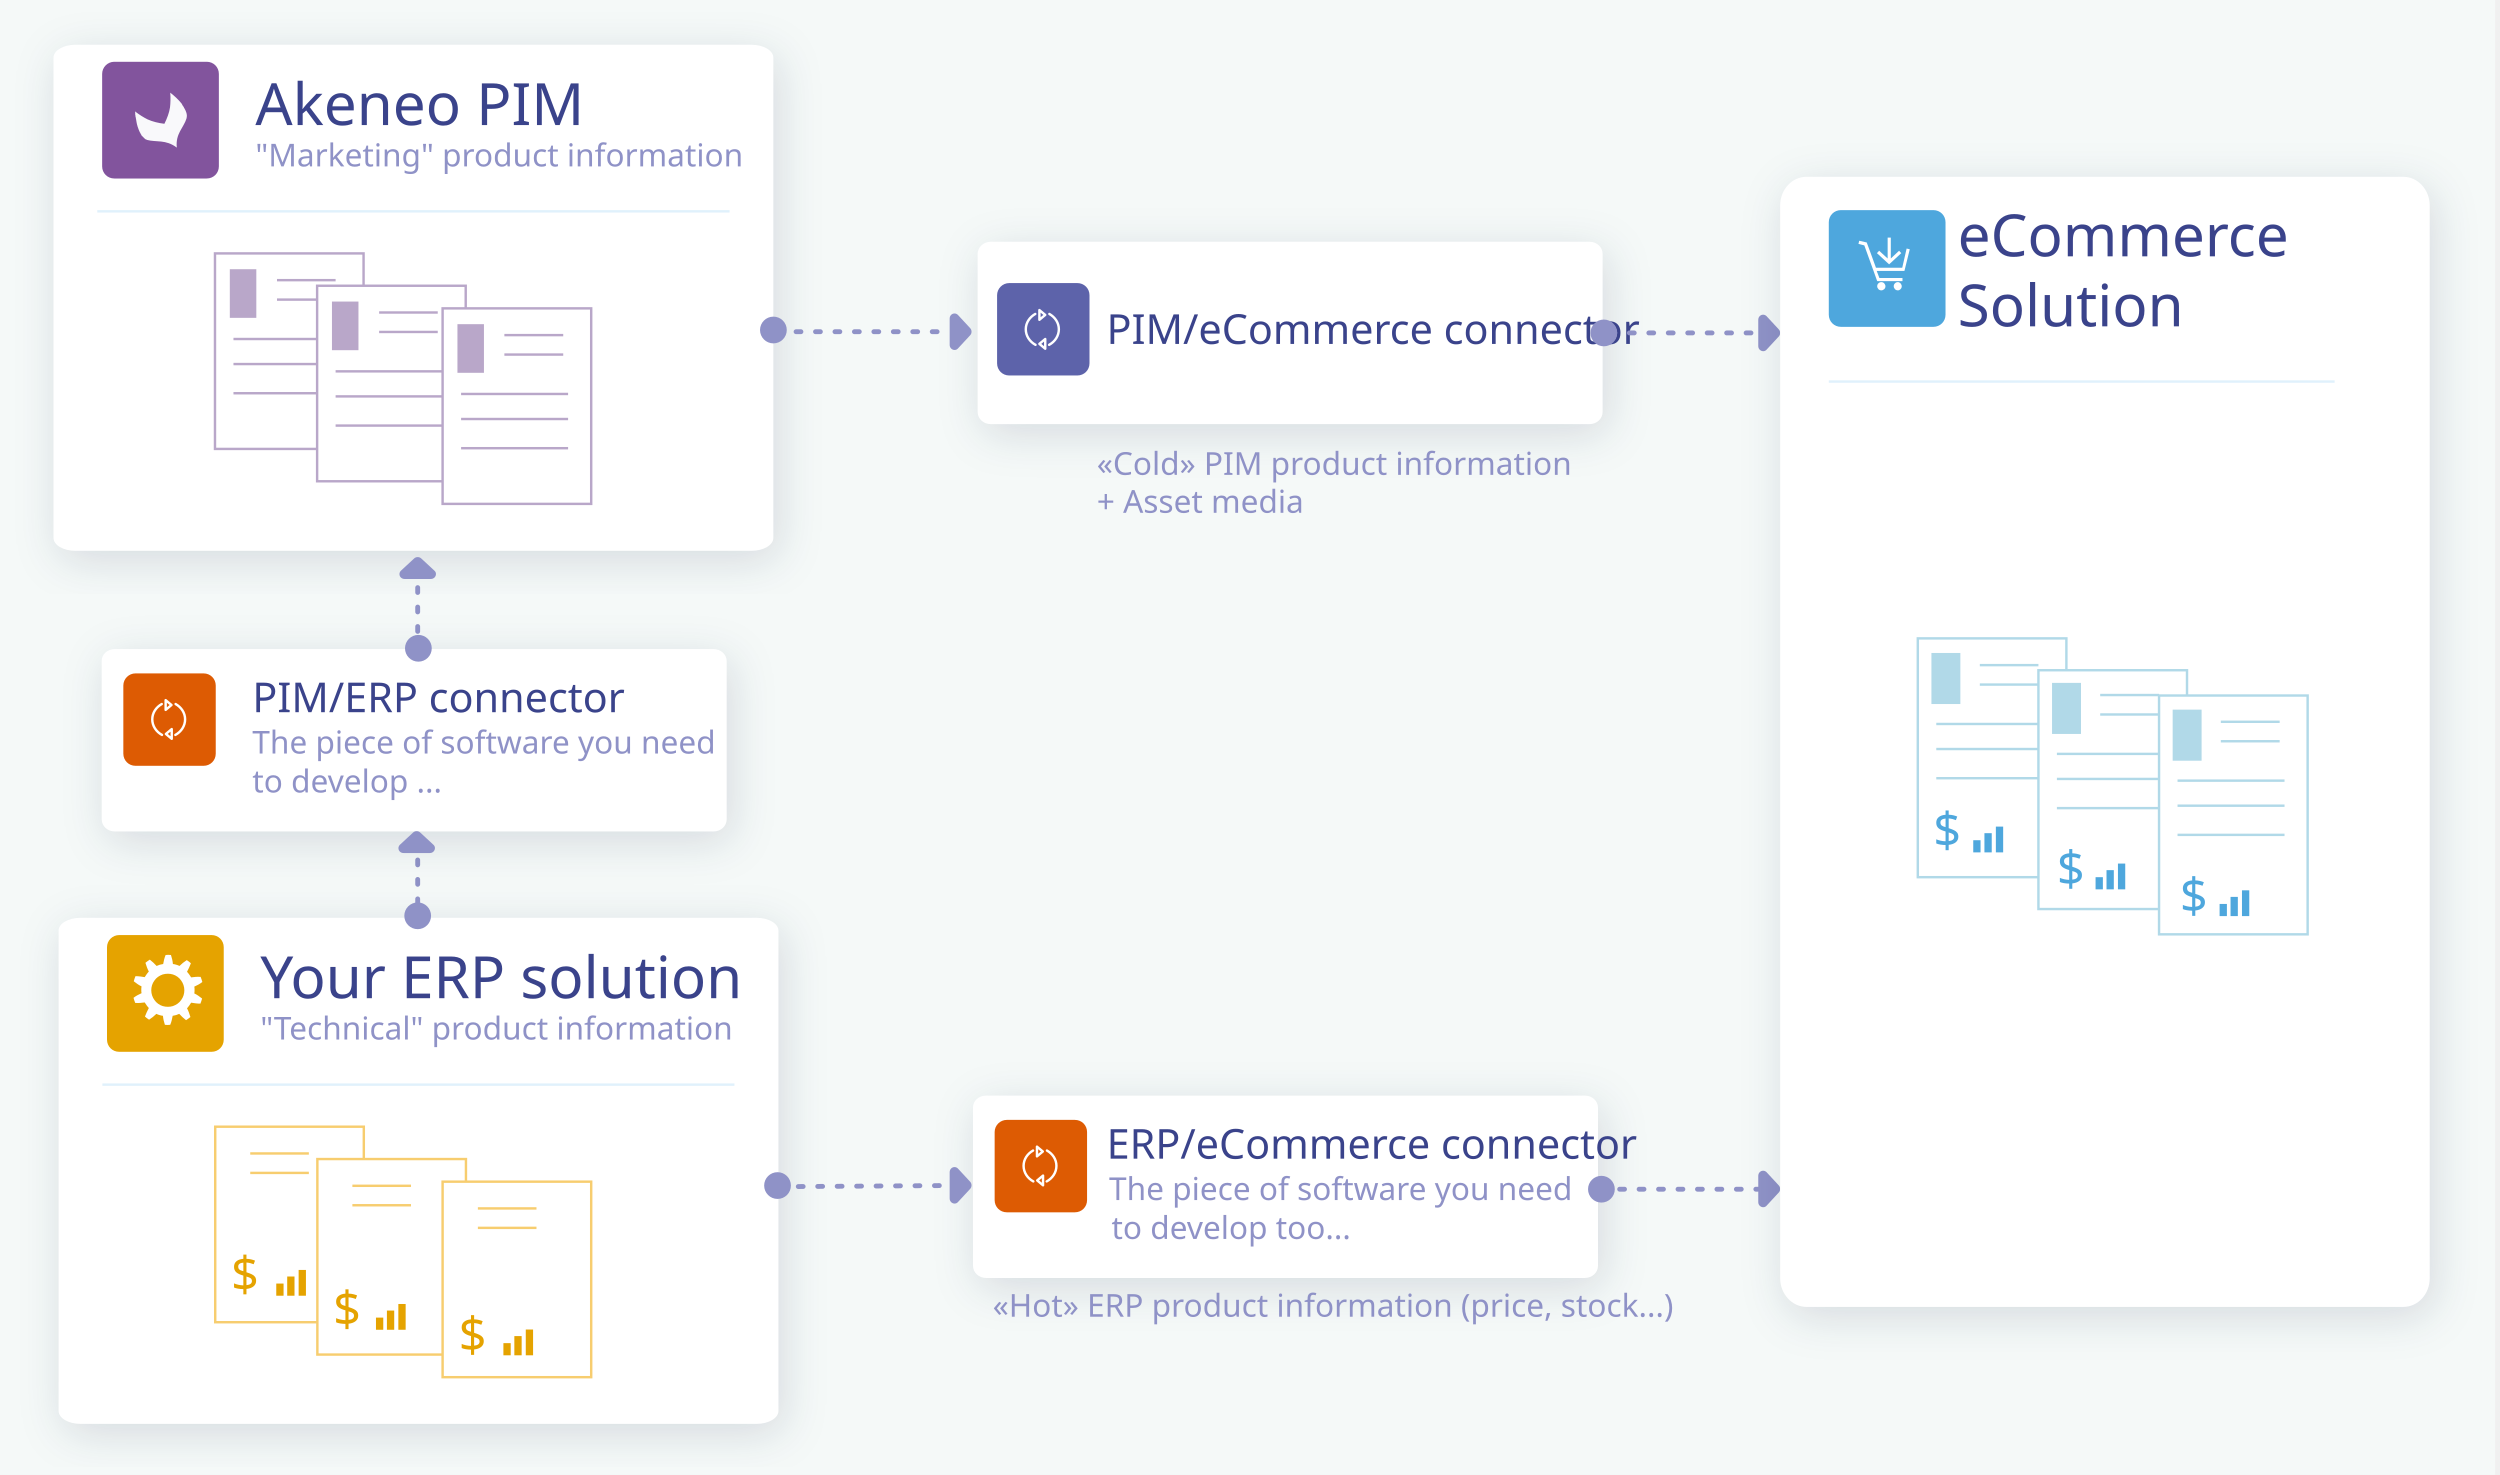
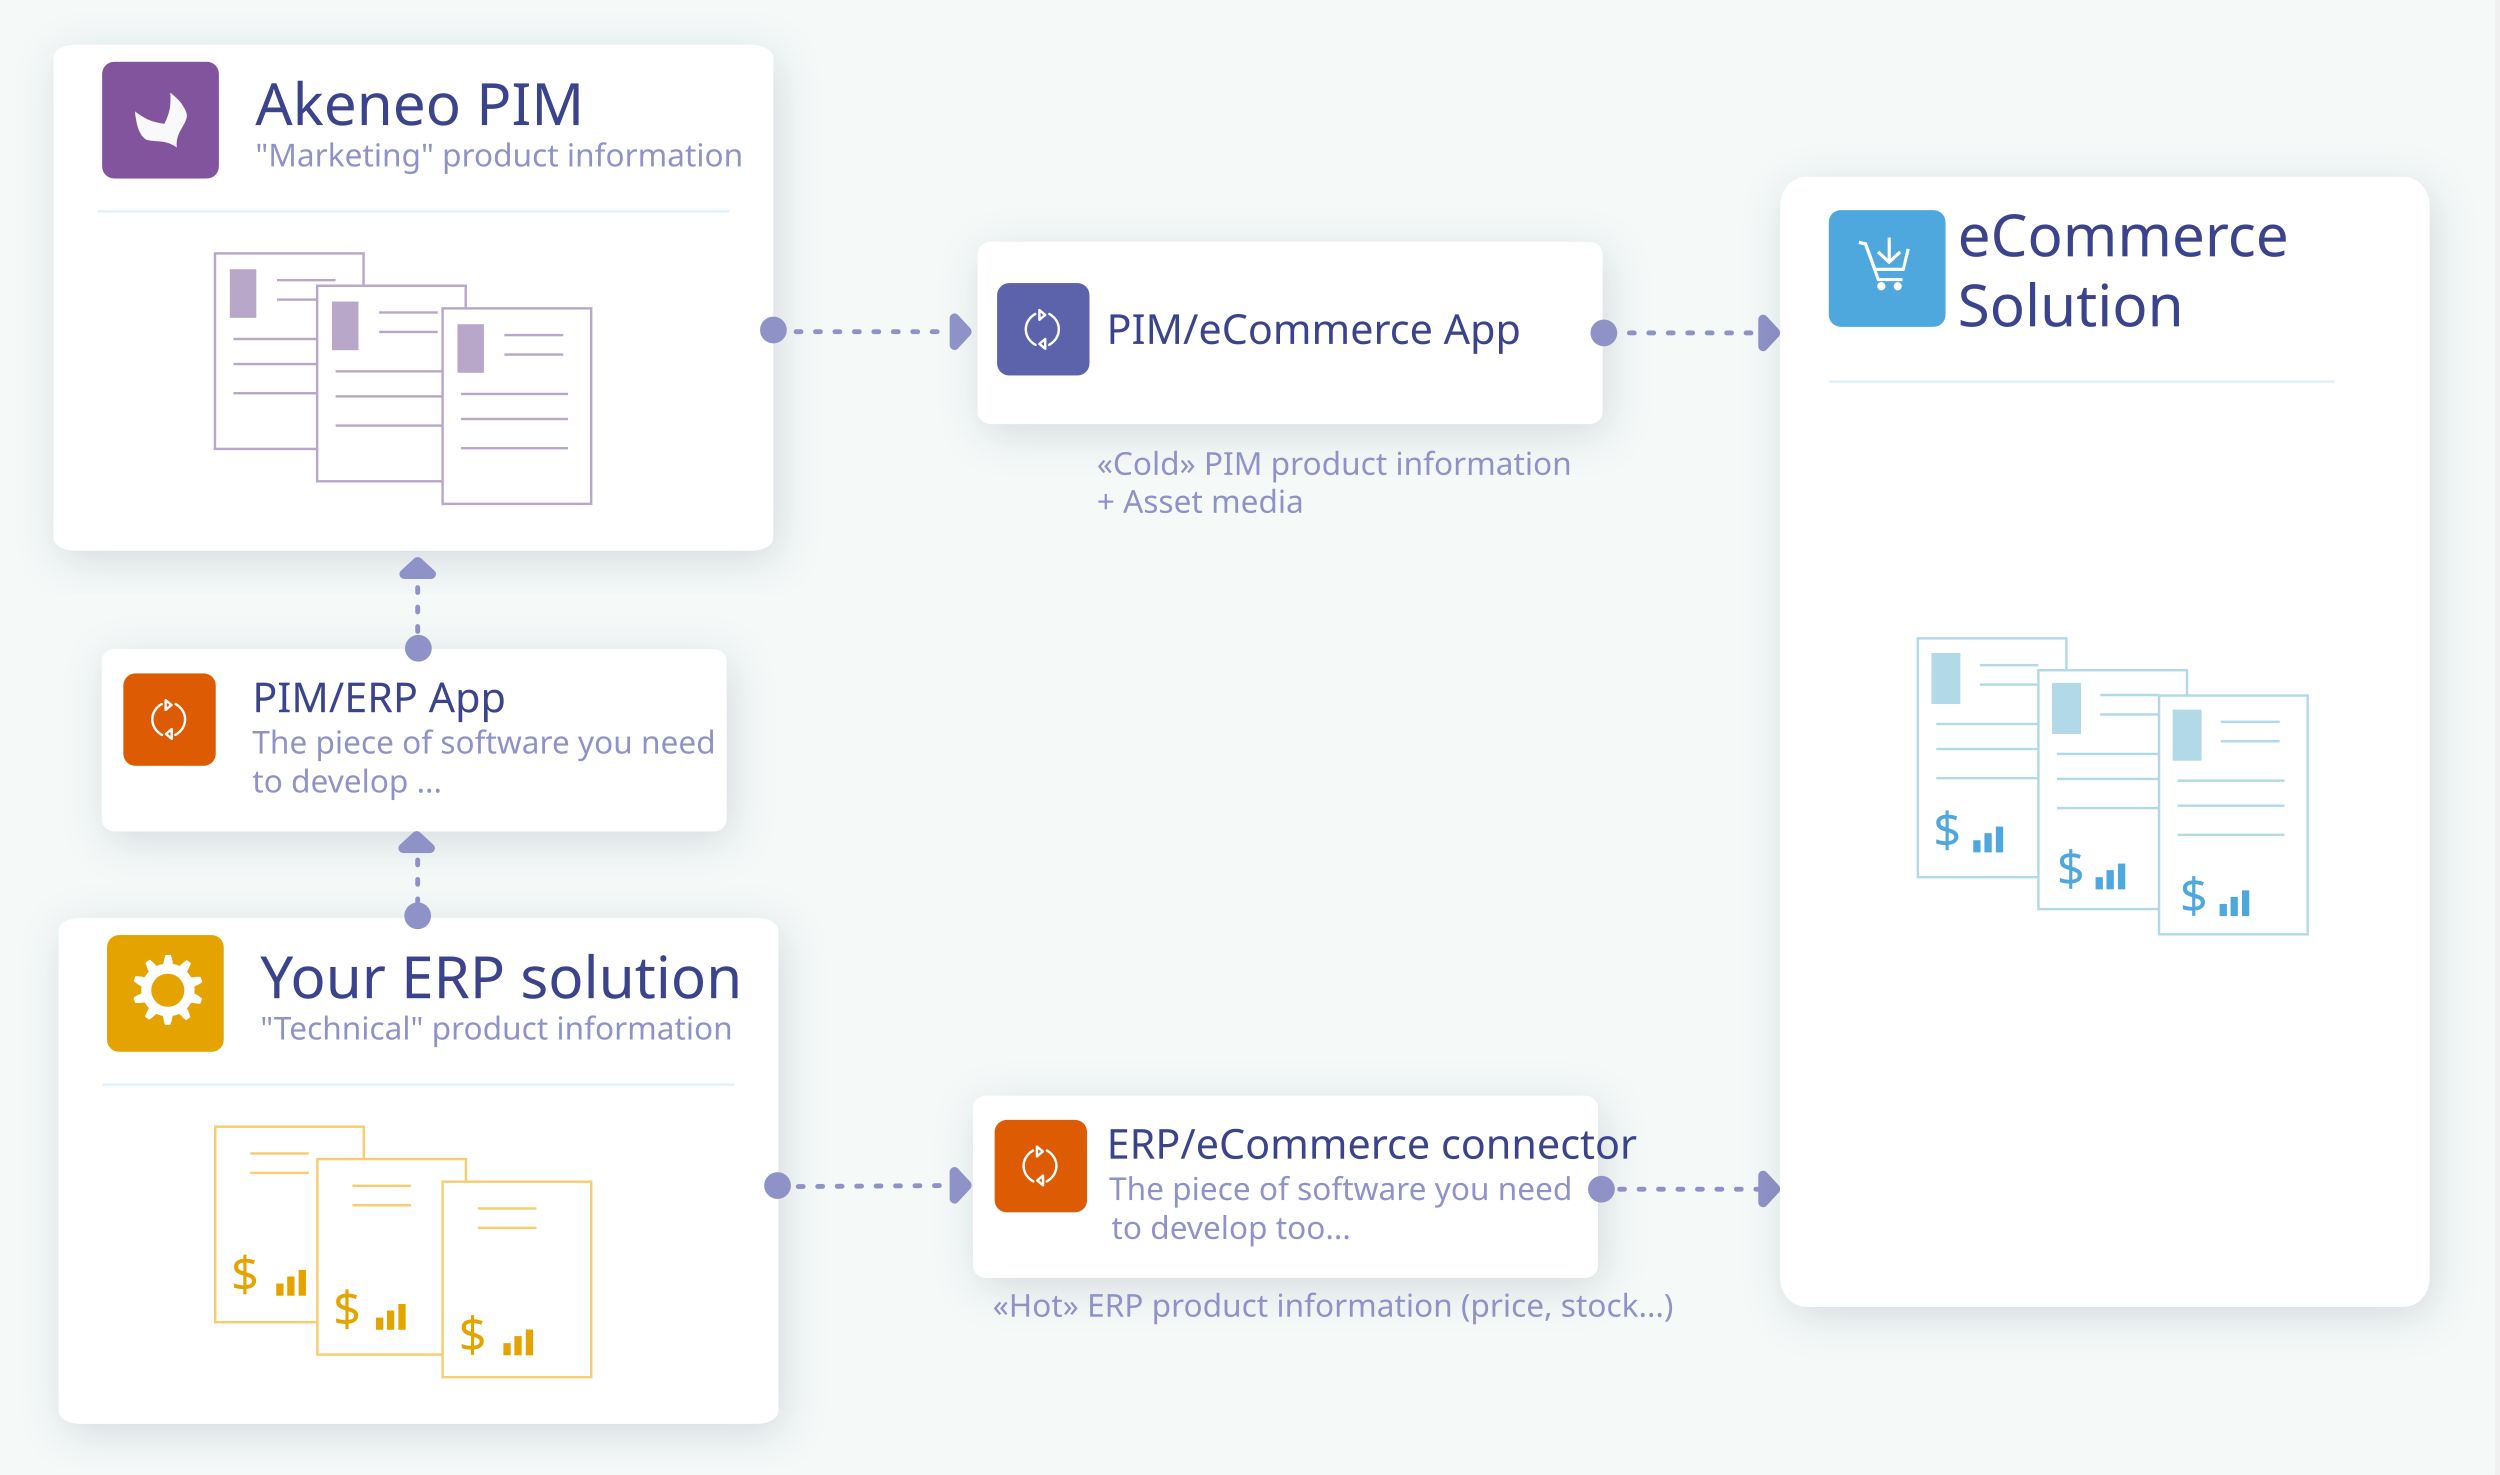
<svg xmlns="http://www.w3.org/2000/svg" viewBox="0 0 1028 606.5" style="enable-background:new 0 0 1028 606.5;">
  <defs>
    <style type="text/css">
	.st0{fill-rule:evenodd;clip-rule:evenodd;fill:#F5F9F8;}
	.st1{filter:url(#i);}
	.st2{fill-rule:evenodd;clip-rule:evenodd;}
	.st3{fill-rule:evenodd;clip-rule:evenodd;fill:#FFFFFF;}
	.st4{fill-rule:evenodd;clip-rule:evenodd;fill:#5D63AA;}
	.st5{fill:none;stroke:#FFFFFF;stroke-linecap:round;stroke-linejoin:round;}
	.st6{fill:#8F92C7;}
	.st7{font-family:'Lato-Italic';}
	.st8{font-size:13px;}
	.st9{fill:#3A438B;}
	.st10{font-size:17px;}
	.st11{fill:none;stroke:#8F92C7;stroke-width:2;stroke-linecap:round;stroke-linejoin:round;stroke-dasharray:2,6;}
	.st12{fill-rule:evenodd;clip-rule:evenodd;fill:#8F92C7;}
	.st13{filter:url(#k);}
	.st14{fill-rule:evenodd;clip-rule:evenodd;fill:#82549D;}
	.st15{fill-rule:evenodd;clip-rule:evenodd;fill:#F9F9FB;}
	.st16{fill-rule:evenodd;clip-rule:evenodd;fill:#E0F1FC;}
	.st17{font-size:24px;}
	.st18{fill-rule:evenodd;clip-rule:evenodd;fill:#FFFFFF;stroke:#B9A7C9;stroke-miterlimit:10;}
	.st19{fill-rule:evenodd;clip-rule:evenodd;fill:#B9A7C9;stroke:#FFFFFF;stroke-miterlimit:10;}
	.st20{fill:#FFFFFF;stroke:#B9A7C9;stroke-miterlimit:10;}
	.st21{fill:none;stroke:#B9A7C9;stroke-miterlimit:10;}
	.st22{fill-rule:evenodd;clip-rule:evenodd;fill:#DD5B03;}
	.st23{fill-rule:evenodd;clip-rule:evenodd;fill:#E5A300;}
	.st24{fill-rule:evenodd;clip-rule:evenodd;fill:#FFFFFF;stroke:#F7CD6F;stroke-miterlimit:10;}
	.st25{fill:#FFFFFF;stroke:#F7CD6F;stroke-miterlimit:10;}
	.st26{fill:none;stroke:#F7CD6F;stroke-miterlimit:10;}
	.st27{fill:none;stroke:#E5A300;stroke-miterlimit:10;}
	.st28{fill-rule:evenodd;clip-rule:evenodd;fill:#F7CD6F;stroke:#FFFFFF;stroke-miterlimit:10;}
	.st29{fill:#E5A300;}
	.st30{font-family:'MyriadPro-Regular';}
	.st31{font-size:20px;}
	.st32{fill:#FFFFFF;}
	.st33{fill:none;stroke:#E5A300;stroke-width:3;stroke-miterlimit:10;}
	.st34{filter:url(#d);}
	.st35{fill-rule:evenodd;clip-rule:evenodd;fill:#4EA7DD;}
	.st36{enable-background:new    ;}
	.st37{fill-rule:evenodd;clip-rule:evenodd;fill:#FFFFFF;stroke:#B1D9E8;stroke-miterlimit:10;}
	.st38{fill-rule:evenodd;clip-rule:evenodd;fill:#B1D9E8;}
	.st39{fill:none;stroke:#B1D9E8;stroke-miterlimit:10;}
	.st40{fill:#4EA7DD;}
	.st41{fill:none;stroke:#4EA7DD;stroke-width:3;stroke-miterlimit:10;}
</style>
  </defs>
  <filter filterUnits="objectBoundingBox" height="177.3%" id="i" width="124.5%" x="-11.4%" y="-33.3%">
    <feOffset dx="2" dy="4" in="SourceAlpha" result="shadowOffsetOuter1" />
    <feGaussianBlur in="shadowOffsetOuter1" result="shadowBlurOuter1" stdDeviation="9" />
    <feColorMatrix in="shadowBlurOuter1" values="0 0 0 0 0.035 0 0 0 0 0.118 0 0 0 0 0.259 0 0 0 0.14 0" />
  </filter>
  <filter filterUnits="objectBoundingBox" height="114.7%" id="k" width="117.7%" x="-8.2%" y="-6.3%">
    <feOffset dx="2" dy="4" in="SourceAlpha" result="shadowOffsetOuter1" />
    <feGaussianBlur in="shadowOffsetOuter1" result="shadowBlurOuter1" stdDeviation="9" />
    <feColorMatrix in="shadowBlurOuter1" values="0 0 0 0 0.035 0 0 0 0 0.118 0 0 0 0 0.259 0 0 0 0.14 0" />
  </filter>
  <filter filterUnits="objectBoundingBox" height="114.7%" id="d" width="123.4%" x="-10.9%" y="-6.3%">
    <feOffset dx="2" dy="4" in="SourceAlpha" result="shadowOffsetOuter1" />
    <feGaussianBlur in="shadowOffsetOuter1" result="shadowBlurOuter1" stdDeviation="9" />
    <feColorMatrix in="shadowBlurOuter1" values="0 0 0 0 0.035 0 0 0 0 0.118 0 0 0 0 0.259 0 0 0 0.14 0" />
  </filter>
  <path class="st0" d="M -2 0 L 1026 0 L 1026 606.5 L -2 606.5 L -2 0 Z" />
  <g transform="matrix(1, 0, 0, 1, 1, 0)">
    <g transform="translate(347 219)">
      <g class="st1">
        <path id="j_3_" class="st2" d="M59.4-119.6h246.2c3,0,5.4,2.2,5.4,5v65c0,2.8-2.4,5-5.4,5H59.4c-3,0-5.4-2.2-5.4-5v-65 C54-117.3,56.4-119.6,59.4-119.6z" />
      </g>
      <g>
        <path id="j_1_" class="st3" d="M59.4-119.6h246.2c3,0,5.4,2.2,5.4,5v65c0,2.8-2.4,5-5.4,5H59.4c-3,0-5.4-2.2-5.4-5v-65 C54-117.3,56.4-119.6,59.4-119.6z" />
      </g>
    </g>
    <g transform="matrix(1, 0, 0, 1, 357, 236)">
      <path class="st4" d="M57-119.6h28c2.8,0,5,2.2,5,5v28c0,2.8-2.2,5-5,5H57c-2.8,0-5-2.2-5-5v-28C52-117.3,54.2-119.6,57-119.6z" />
      <path class="st5" d="M67.7-106.9c-2.3,1.3-3.9,3.6-3.9,6.3c0,2.7,1.6,5.1,4,6.4 M69.4-94.6l2.4,2v-4L69.4-94.6L69.4-94.6z M73.5-106.9c2.3,1.3,3.9,3.6,3.9,6.3c0,2.7-1.6,5.1-4,6.4 M71.8-106.5l-2.4,2v-4L71.8-106.5z" />
    </g>
-     <text class="st9 st7 st10" style="white-space: pre; font-size: 17px;" x="454" y="141.429">PIM/eCommerce connector</text>
+     <text class="st9 st7 st10" style="white-space: pre; font-size: 17px;" x="454" y="141.429">PIM/eCommerce App</text>
  </g>
  <g>
    <path class="st11" d="M662,136.9h65" />
    <circle class="st12" cx="659.5" cy="136.9" r="5.5" />
    <path class="st12" d="M723,142.3v-10.8c0-1.2,0.9-2.1,2-2.1c0.5,0,1,0.2,1.4,0.6l5,5.4c0.8,0.8,0.8,2.2,0,3l-5,5.4 c-0.7,0.8-1.9,0.8-2.7,0.1c0,0-0.1-0.1-0.1-0.1C723.2,143.4,723,142.9,723,142.3L723,142.3z" />
  </g>
  <g transform="matrix(1, 0, 0, 1, -18, -12)">
    <g transform="translate(654 34)">
      <g class="st13">
        <path id="l_3_" class="st2" d="M-605-3.6h278c5,0,9,2.4,9,5.3v197.5c0,2.9-4,5.3-9,5.3h-278c-5,0-9-2.4-9-5.3V1.7 C-614-1.2-610-3.6-605-3.6z" />
      </g>
      <g>
        <path id="l_1_" class="st3" d="M-605-3.6h278c5,0,9,2.4,9,5.3v197.5c0,2.9-4,5.3-9,5.3h-278c-5,0-9-2.4-9-5.3V1.7 C-614-1.2-610-3.6-605-3.6z" />
      </g>
    </g>
    <g transform="translate(674 54)">
      <path class="st14" d="M-609-16.6h38c2.8,0,5,2.2,5,5v38c0,2.8-2.2,5-5,5h-38c-2.8,0-5-2.2-5-5v-38C-614-14.3-611.8-16.6-609-16.6z " />
      <path class="st15" d="M-579.3,6.7c0-0.1,0-0.1,0-0.2c0-0.1,0.1-0.2,0.1-0.3c0.2-1.1-0.2-2.3-1-3.7c-0.1-0.1-0.2-0.2-0.2-0.4 c-0.1-0.2-0.3-0.4-0.4-0.6c0,0,0,0-0.1-0.1c0-0.1-0.1-0.1-0.1-0.2c0-0.1-0.1-0.1-0.1-0.2c0-0.1-0.1-0.1-0.1-0.2 c-0.1-0.1-0.1-0.1-0.1-0.2c0,0-0.1-0.1-0.1-0.1c-1.3-1.6-2.9-3.1-4.6-4.4c0.2,2.2,0.1,4.4-0.1,6.1c-0.3,2.1-1.2,4.5-2.3,6.7 c-2.5-0.3-4.9-0.9-6.9-1.8c-1.6-0.8-3.4-1.9-5.2-3.3l0.1,0.5c0,0.1,0,0.1,0,0.2c0,0.1,0,0.3,0,0.4c0,0.1,0,0.1,0,0.2 c0,0.1,0,0.3,0.1,0.4c0,0.1,0,0.1,0,0.2c0,0.2,0,0.3,0.1,0.5c0,0.2,0.1,0.4,0.1,0.6c0,0.2,0.1,0.4,0.1,0.5c0,0,0,0.1,0,0.1 c0,0.2,0.1,0.3,0.1,0.5c0,0,0,0.1,0,0.1c0.1,0.7,0.3,1.4,0.5,2.1c0.3,0.9,0.6,1.7,0.9,2.3c0.1,0.1,0.1,0.2,0.2,0.3 c0.1,0.1,0.1,0.2,0.1,0.3c0.1,0.1,0.1,0.2,0.2,0.3c0.1,0.1,0.2,0.2,0.2,0.4c0,0.1,0,0.1,0.1,0.1c0.1,0.1,0.2,0.2,0.3,0.3 c0.1,0.1,0.1,0.1,0.2,0.2l0.1,0.1c0,0,0.1,0.1,0.1,0.1l0.1,0.1c0,0,0.1,0.1,0.1,0.1c0,0,0.1,0.1,0.1,0.1c0,0,0.1,0.1,0.1,0.1 c0,0,0.1,0,0.1,0.1c0,0,0.1,0.1,0.1,0.1c0,0,0.1,0,0.1,0.1c0.1,0,0.1,0.1,0.2,0.1c0,0,0.1,0,0.1,0c0.1,0,0.2,0.1,0.2,0.1 c0.1,0,0.1,0,0.1,0.1c3.9,1.1,7.8-0.3,12.4,3.2C-583.9,12.9-580.5,10.6-579.3,6.7L-579.3,6.7z" />
    </g>
    <path class="st16" d="M58,98.4H318v1H58V98.4z" />
    <text transform="matrix(1 0 0 1 123 80.4292)" class="st6 st7 st8" style="white-space: pre;">"Marketing" product information</text>
    <text transform="matrix(1 0 0 1 123 63.4292)" class="st9 st7 st17" style="white-space: pre;">Akeneo PIM</text>
    <g>
      <rect x="106.4" y="116.2" class="st18" width="61.1" height="80.4" />
      <rect x="112" y="122.2" class="st19" width="11.9" height="21" />
      <line class="st20" x1="131.9" y1="127.2" x2="156" y2="127.2" />
      <line class="st20" x1="131.9" y1="135.2" x2="156" y2="135.2" />
      <line class="st21" x1="114" y1="151.4" x2="158" y2="151.4" />
      <line class="st21" x1="114" y1="161.7" x2="158" y2="161.7" />
      <line class="st21" x1="114" y1="173.7" x2="158" y2="173.7" />
    </g>
    <g>
      <rect x="148.4" y="129.5" class="st18" width="61.1" height="80.4" />
      <rect x="154" y="135.5" class="st19" width="11.9" height="21" />
      <line class="st20" x1="173.9" y1="140.5" x2="198" y2="140.5" />
      <line class="st20" x1="173.9" y1="148.5" x2="198" y2="148.5" />
      <line class="st21" x1="156" y1="164.7" x2="200" y2="164.7" />
      <line class="st21" x1="156" y1="175" x2="200" y2="175" />
      <line class="st21" x1="156" y1="187" x2="200" y2="187" />
    </g>
    <g>
      <rect x="200" y="138.8" class="st18" width="61.1" height="80.4" />
      <rect x="205.6" y="144.8" class="st19" width="11.9" height="21" />
      <line class="st20" x1="225.4" y1="149.8" x2="249.6" y2="149.8" />
      <line class="st20" x1="225.4" y1="157.8" x2="249.6" y2="157.8" />
      <line class="st21" x1="207.6" y1="174" x2="251.6" y2="174" />
      <line class="st21" x1="207.6" y1="184.3" x2="251.6" y2="184.3" />
      <line class="st21" x1="207.6" y1="196.3" x2="251.6" y2="196.3" />
    </g>
  </g>
  <g transform="matrix(1, 0, 0, 1, 0, 14)">
    <g transform="translate(347 219)">
      <g class="st1">
        <path id="j_3_" class="st2" d="M58.5,217.5h246.2c3,0,5.4,2.2,5.4,5v65c0,2.8-2.4,5-5.4,5H58.5c-3,0-5.4-2.2-5.4-5v-65 C53,219.7,55.5,217.5,58.5,217.5z" />
      </g>
      <g>
        <path id="j_2_" class="st3" d="M58.5,217.5h246.2c3,0,5.4,2.2,5.4,5v65c0,2.8-2.4,5-5.4,5H58.5c-3,0-5.4-2.2-5.4-5v-65 C53,219.7,55.5,217.5,58.5,217.5z" />
      </g>
    </g>
    <path class="st22" d="M414,446.5h28c2.8,0,5,2.2,5,5v28c0,2.8-2.2,5-5,5h-28c-2.8,0-5-2.2-5-5v-28C409,448.7,411.3,446.5,414,446.5 z" />
    <path class="st5" d="M424.8,459.1c-2.3,1.3-3.9,3.6-3.9,6.3c0,2.7,1.6,5.1,4,6.4 M426.5,471.4l2.4,2v-4L426.5,471.4L426.5,471.4z M430.5,459.1c2.3,1.3,3.9,3.6,3.9,6.3c0,2.7-1.6,5.1-4,6.4 M428.8,459.5l-2.4,2v-4L428.8,459.5z" />
    <text class="st6 st7 st8" style="white-space: pre; font-size: 13px;" x="456.039" y="479.458">The piece of software you need</text>
    <text class="st6 st7 st8" style="white-space: pre; font-size: 13px;" x="457.039" y="495.458">to develop too...</text>
    <text class="st9 st7 st10" style="white-space: pre; font-size: 17px;" x="455.039" y="462.458">ERP/eCommerce connector</text>
  </g>
  <g>
    <path class="st11" d="M 658 489 L 723 489" />
    <circle class="st12" cx="658.5" cy="489" r="5.5" />
    <path class="st12" d="M 723 494.3 L 723 483.5 C 723 482.3 723.9 481.4 725 481.4 C 725.5 481.4 726 481.6 726.4 482 L 731.4 487.4 C 732.2 488.2 732.2 489.6 731.4 490.4 L 726.4 495.8 C 725.7 496.6 724.5 496.6 723.7 495.9 C 723.7 495.9 723.6 495.8 723.6 495.8 C 723.2 495.4 723 494.9 723 494.3 L 723 494.3 Z" />
  </g>
  <g transform="matrix(1, 0, 0, 1, -16, 20)">
    <g transform="translate(654 34)">
      <g class="st13">
        <path id="l_3_" class="st2" d="M-604.9,323.4h278c5,0,9,2.4,9,5.3v197.5c0,2.9-4,5.3-9,5.3h-278c-5,0-9-2.4-9-5.3V328.7 C-614,325.8-609.9,323.4-604.9,323.4z" />
      </g>
      <g>
        <path id="l_2_" class="st3" d="M-604.9,323.4h278c5,0,9,2.4,9,5.3v197.5c0,2.9-4,5.3-9,5.3h-278c-5,0-9-2.4-9-5.3V328.7 C-614,325.8-609.9,323.4-604.9,323.4z" />
      </g>
    </g>
    <path class="st23" d="M65,364.5h38c2.8,0,5,2.2,5,5v38c0,2.8-2.2,5-5,5H65c-2.8,0-5-2.2-5-5v-38C60,366.7,62.3,364.5,65,364.5z" />
    <path class="st16" d="M58.1,425.5H318v1H58.1V425.5z" />
    <text transform="matrix(1 0 0 1 123.0385 407.4581)" class="st6 st7 st8" style="white-space: pre;">"Technical" product information</text>
    <text transform="matrix(1 0 0 1 123.0385 390.4581)" class="st9 st7 st17" style="white-space: pre;">Your ERP solution</text>
    <g>
      <rect x="104.5" y="443.3" class="st24" width="61.1" height="80.4" />
      <line class="st25" x1="118.9" y1="454.3" x2="143" y2="454.3" />
      <line class="st25" x1="118.9" y1="462.3" x2="143" y2="462.3" />
      <path class="st26" d="M156,478.5" />
      <path class="st26" d="M112,478.5" />
      <path class="st27" d="M156,488.8" />
      <path class="st27" d="M112,488.8" />
      <path class="st27" d="M156,500.8" />
      <path class="st27" d="M112,500.8" />
    </g>
    <g>
      <rect x="146.5" y="456.6" class="st24" width="61.1" height="80.4" />
      <line class="st25" x1="160.9" y1="467.6" x2="185" y2="467.6" />
      <line class="st25" x1="160.9" y1="475.6" x2="185" y2="475.6" />
      <path class="st21" d="M198,491.8" />
      <path class="st21" d="M198,502.1" />
      <path class="st21" d="M198,514.1" />
      <path class="st21" d="M154,514.1" />
    </g>
    <g>
      <rect x="198" y="465.9" class="st24" width="61.1" height="80.4" />
      <path class="st28" d="M215.5,471.9" />
      <path class="st28" d="M203.6,492.9" />
      <line class="st25" x1="212.5" y1="476.9" x2="236.6" y2="476.9" />
      <line class="st25" x1="212.5" y1="484.9" x2="236.6" y2="484.9" />
      <path class="st21" d="M249.6,501.1" />
      <path class="st21" d="M205.6,501.1" />
      <path class="st21" d="M249.6,511.4" />
      <path class="st21" d="M205.6,511.4" />
      <path class="st21" d="M249.6,523.4" />
      <path class="st21" d="M205.6,523.4" />
    </g>
    <text transform="matrix(1 0 0 1 111 511.0684)" class="st29 st30 st31" style="white-space: pre;">$</text>
    <text transform="matrix(1 0 0 1 152.976 525.3734)" class="st29 st30 st31" style="white-space: pre;">$</text>
    <text transform="matrix(1 0 0 1 204.6114 535.9581)" class="st29 st30 st31" style="white-space: pre;">$</text>
    <path class="st32" d="M84.1,372.7c-0.5,1.2-0.8,2.5-1,3.7c-0.5,0.1-0.9,0.2-1.4,0.3c-0.4,0.2-0.9,0.3-1.3,0.5 c-0.8-0.9-1.8-1.8-2.8-2.6c-0.6,0.4-1.2,0.8-1.8,1.3c0.4,1.3,0.8,2.5,1.4,3.6c-0.3,0.3-0.6,0.7-0.9,1.1c-0.3,0.4-0.5,0.8-0.8,1.2 c-1.2-0.2-2.5-0.4-3.8-0.4c-0.3,0.7-0.5,1.4-0.7,2.1c1,0.8,2.1,1.6,3.2,2.1c-0.1,0.5-0.1,1-0.1,1.4c0,0.5,0,1,0.1,1.4 c-1.1,0.5-2.3,1.1-3.3,1.9c0.2,0.7,0.4,1.4,0.7,2.1c1.3,0.1,2.6,0,3.9-0.2c0.3,0.4,0.5,0.8,0.8,1.2c0.3,0.4,0.6,0.8,0.9,1.1 c-0.6,1.1-1.1,2.2-1.6,3.5c0.5,0.5,1.1,0.9,1.7,1.3c1.1-0.7,2.1-1.5,3-2.4c0.4,0.2,0.9,0.4,1.3,0.5c0.5,0.1,0.9,0.3,1.4,0.3 c0.1,1.2,0.4,2.5,0.8,3.7c0.7,0.1,1.4,0.1,2.2,0c0.5-1.2,0.8-2.5,1-3.7c0.5-0.1,0.9-0.2,1.4-0.3c0.4-0.2,0.9-0.3,1.3-0.5 c0.8,0.9,1.8,1.8,2.8,2.6c0.6-0.4,1.2-0.8,1.8-1.3c-0.4-1.3-0.8-2.5-1.4-3.6c0.3-0.3,0.6-0.7,0.9-1.1c0.3-0.4,0.5-0.8,0.8-1.2 c1.2,0.2,2.5,0.4,3.8,0.4c0.3-0.7,0.5-1.4,0.7-2.1c-1-0.8-2.1-1.6-3.2-2.1c0.1-0.5,0.1-1,0.1-1.4c0-0.5,0-1-0.1-1.4 c1.1-0.5,2.3-1.1,3.3-1.9c-0.2-0.7-0.4-1.4-0.7-2.1c-1.3-0.1-2.6,0-3.9,0.2c-0.3-0.4-0.5-0.8-0.8-1.2c-0.3-0.4-0.6-0.8-0.9-1.1 c0.6-1.1,1.1-2.2,1.6-3.5c-0.5-0.5-1.1-0.9-1.7-1.3c-1.1,0.7-2.1,1.5-3,2.4c-0.4-0.2-0.9-0.4-1.3-0.5c-0.5-0.1-0.9-0.3-1.4-0.3 c-0.1-1.2-0.4-2.5-0.8-3.7C85.5,372.6,84.8,372.6,84.1,372.7z M87.1,380.7c1.3,0.4,2.6,1.3,3.4,2.5c0.8,1.1,1.3,2.5,1.3,4 c0,1.4-0.4,2.8-1.3,4c-0.8,1.2-2,2-3.4,2.5c-1.3,0.4-2.8,0.4-4.2,0c-1.3-0.4-2.6-1.3-3.4-2.5c-0.8-1.1-1.3-2.5-1.3-4 c0-1.4,0.4-2.8,1.3-4c0.8-1.2,2-2,3.4-2.5C84.3,380.3,85.8,380.3,87.1,380.7z" />
    <g>
      <line class="st33" x1="224.5" y1="537.3" x2="224.5" y2="532.3" />
      <line class="st33" x1="229" y1="537.3" x2="229" y2="529.4" />
      <line class="st33" x1="233.7" y1="537.3" x2="233.7" y2="526.7" />
    </g>
    <g>
      <line class="st33" x1="172.1" y1="526.8" x2="172.1" y2="521.8" />
      <line class="st33" x1="176.6" y1="526.8" x2="176.6" y2="518.9" />
      <line class="st33" x1="181.3" y1="526.8" x2="181.3" y2="516.2" />
    </g>
    <g>
      <line class="st33" x1="131.1" y1="512.8" x2="131.1" y2="507.8" />
      <line class="st33" x1="135.6" y1="512.8" x2="135.6" y2="504.9" />
      <line class="st33" x1="140.3" y1="512.8" x2="140.3" y2="502.2" />
    </g>
  </g>
  <g transform="matrix(1, 0, 0, 1, 43, 34)">
    <g class="st34">
      <path id="e_2_" class="st2" d="M699.8,38.7h245.5c5.9,0,10.8,5.3,10.8,11.8v441.1c0,6.5-4.8,11.8-10.8,11.8H699.8 c-5.9,0-10.8-5.3-10.8-11.8V50.5C689,44,693.8,38.7,699.8,38.7z" />
    </g>
    <g>
      <path id="e_1_" class="st3" d="M699.8,38.7h245.5c5.9,0,10.8,5.3,10.8,11.8v441.1c0,6.5-4.8,11.8-10.8,11.8H699.8 c-5.9,0-10.8-5.3-10.8-11.8V50.5C689,44,693.8,38.7,699.8,38.7z" />
    </g>
  </g>
  <path class="st35" d="M757,86.4h38c2.8,0,5,2.2,5,5v38c0,2.8-2.2,5-5,5h-38c-2.8,0-5-2.2-5-5v-38C752,88.6,754.2,86.4,757,86.4z" />
  <path class="st16" d="M752,156.4h208v1H752V156.4z" />
  <text transform="matrix(1, 0, 0, 1, 805.0012, 105.3979)" class="st36" style="white-space: pre;">
    <tspan x="0" y="0" class="st9 st7 st17">eCommerce</tspan>
    <tspan x="0" y="28.8" class="st9 st7 st17">Solution</tspan>
  </text>
  <g>
    <path class="st32" d="M783.1,111.4h-11.4l1.1,2.9h9.5v1.3h-10.4l-1.5-4.2h0l-3.8-10.5l-2.4-0.6l0.3-1.3l3.1,0.7l1.7,4.6l0,0 l2.1,5.8h10.8l1.8-7.9l1.3,0.3L783.1,111.4z M776.8,108.7l-5-4.6l0.9-1l3.5,3.2v-8.6h1.3v8.6l3.4-3.2l0.9,1L776.8,108.7z M772.4,116.5c-0.3,0.3-0.5,0.7-0.5,1.2c0,0.5,0.2,0.8,0.5,1.2c0.3,0.3,0.7,0.5,1.2,0.5c0.5,0,0.8-0.2,1.2-0.5 c0.3-0.3,0.5-0.7,0.5-1.2c0-0.4-0.2-0.8-0.5-1.2c-0.3-0.3-0.7-0.5-1.2-0.5C773.1,116,772.7,116.2,772.4,116.5z M779.2,116.5 c-0.3,0.3-0.5,0.7-0.5,1.2c0,0.5,0.2,0.8,0.5,1.2c0.3,0.3,0.7,0.5,1.2,0.5c0.5,0,0.8-0.2,1.1-0.5c0.3-0.3,0.5-0.7,0.5-1.2 c0-0.4-0.2-0.8-0.5-1.2c-0.3-0.3-0.7-0.5-1.1-0.5C779.9,116,779.5,116.2,779.2,116.5z" />
  </g>
  <rect x="788.6" y="262.5" class="st37" width="61.1" height="98.2" />
  <rect x="794.2" y="268.5" class="st38" width="11.9" height="21" />
  <line class="st39" x1="814.1" y1="273.5" x2="838.2" y2="273.5" />
  <line class="st39" x1="814.1" y1="281.5" x2="838.2" y2="281.5" />
  <line class="st39" x1="796.2" y1="297.7" x2="840.2" y2="297.7" />
  <line class="st39" x1="796.2" y1="308" x2="840.2" y2="308" />
  <line class="st39" x1="796.2" y1="320" x2="840.2" y2="320" />
  <rect x="838.2" y="275.6" class="st37" width="61.1" height="98.2" />
  <rect x="843.8" y="280.8" class="st38" width="11.9" height="21" />
  <line class="st39" x1="863.6" y1="285.8" x2="887.8" y2="285.8" />
  <line class="st39" x1="863.6" y1="293.8" x2="887.8" y2="293.8" />
  <line class="st39" x1="845.8" y1="310" x2="889.8" y2="310" />
  <line class="st39" x1="845.8" y1="320.3" x2="889.8" y2="320.3" />
  <line class="st39" x1="845.8" y1="332.3" x2="889.8" y2="332.3" />
  <rect x="887.8" y="286" class="st37" width="61.1" height="98.2" />
  <rect x="893.4" y="291.8" class="st38" width="11.9" height="21" />
  <line class="st39" x1="913.2" y1="296.8" x2="937.4" y2="296.8" />
  <line class="st39" x1="913.2" y1="304.8" x2="937.4" y2="304.8" />
  <line class="st39" x1="895.4" y1="321" x2="939.4" y2="321" />
  <line class="st39" x1="895.4" y1="331.3" x2="939.4" y2="331.3" />
  <line class="st39" x1="895.4" y1="343.3" x2="939.4" y2="343.3" />
  <text transform="matrix(1, 0, 0, 1, 794.9551, 348.458)" class="st40 st30 st31" style="white-space: pre;">$</text>
  <text transform="matrix(1, 0, 0, 1, 845.787, 364.3188)" class="st40 st30 st31" style="white-space: pre;">$</text>
  <text transform="matrix(1, 0, 0, 1, 896.3599, 375.458)" class="st40 st30 st31" style="white-space: pre;">$</text>
  <g>
    <g>
      <line class="st41" x1="812.9" y1="350.5" x2="812.9" y2="345.5" />
      <line class="st41" x1="817.5" y1="350.5" x2="817.5" y2="342.6" />
      <line class="st41" x1="822.2" y1="350.5" x2="822.2" y2="339.9" />
    </g>
  </g>
  <g>
    <g>
      <line class="st41" x1="863.2" y1="365.7" x2="863.2" y2="360.7" />
      <line class="st41" x1="867.7" y1="365.7" x2="867.7" y2="357.8" />
      <line class="st41" x1="872.4" y1="365.7" x2="872.4" y2="355.1" />
    </g>
  </g>
  <g>
    <g>
      <line class="st41" x1="914.2" y1="376.7" x2="914.2" y2="371.7" />
      <line class="st41" x1="918.7" y1="376.7" x2="918.7" y2="368.8" />
      <line class="st41" x1="923.4" y1="376.7" x2="923.4" y2="366.1" />
    </g>
  </g>
  <path class="st12" d="M 177.155 238.073 L 166.355 238.073 C 165.155 238.073 164.255 237.173 164.255 236.073 C 164.255 235.573 164.455 235.073 164.855 234.673 L 170.255 229.673 C 171.055 228.873 172.455 228.873 173.255 229.673 L 178.655 234.673 C 179.455 235.373 179.455 236.573 178.755 237.373 C 178.755 237.373 178.655 237.473 178.655 237.473 C 178.255 237.873 177.755 238.073 177.155 238.073 L 177.155 238.073 Z" />
  <circle class="st12" cx="171.755" cy="376.573" r="5.5" />
  <g>
    <path class="st12" d="M390.5,141.8V131c0-1.2,0.9-2.1,2-2.1c0.5,0,1,0.2,1.4,0.6l5,5.4c0.8,0.8,0.8,2.2,0,3l-5,5.4 c-0.7,0.8-1.9,0.8-2.7,0.1c0,0-0.1-0.1-0.1-0.1C390.7,142.9,390.5,142.4,390.5,141.8L390.5,141.8z" />
    <path class="st11" d="M 319.34 136.4 L 388.5 136.4" style="" />
    <circle class="st12" cx="318.02" cy="135.699" r="5.5" />
  </g>
  <g transform="matrix(1, 0, 0, 1, 0, 14)">
    <path class="st12" d="M390.5,478.8v-10.8c0-1.2,0.9-2.1,2-2.1c0.5,0,1,0.2,1.4,0.6l5,5.4c0.8,0.8,0.8,2.2,0,3l-5,5.4 c-0.7,0.8-1.9,0.8-2.7,0.1c0,0-0.1-0.1-0.1-0.1C390.7,479.9,390.5,479.4,390.5,478.8L390.5,478.8z" />
    <path class="st11" d="M 320.252 473.962 L 388.5 473.5" />
    <circle class="st12" cx="319.721" cy="473.5" r="5.5" />
  </g>
  <path class="st11" d="M 171.755 371.623 L 171.755 234.358" style="" />
  <text transform="matrix(1, 0, 0, 1, 408.1916, 541.4364)" class="st6 st7 st8" style="white-space: pre;">«Hot» ERP product information (price, stock...)</text>
  <text class="st36" style="white-space: pre;" x="451.005" y="195.254">
    <tspan x="451.005" y="195.254" class="st6 st7 st8" style="font-size: 13px; word-spacing: 0px;">«Cold» PIM product information</tspan>
    <tspan x="451.005" y="210.854" class="st6 st7 st8" style="font-size: 13px; word-spacing: 0px;">+ Asset media</tspan>
  </text>
  <g transform="matrix(1, 0, 0, 1, -358.2865, -169.6007)">
    <g transform="translate(347 219)">
      <g class="st1">
        <path id="path-1" class="st2" d="M58.5,217.5h246.2c3,0,5.4,2.2,5.4,5v65c0,2.8-2.4,5-5.4,5H58.5c-3,0-5.4-2.2-5.4-5v-65 C53,219.7,55.5,217.5,58.5,217.5z" />
      </g>
      <g>
        <path id="path-2" class="st3" d="M58.5,217.5h246.2c3,0,5.4,2.2,5.4,5v65c0,2.8-2.4,5-5.4,5H58.5c-3,0-5.4-2.2-5.4-5v-65 C53,219.7,55.5,217.5,58.5,217.5z" />
      </g>
    </g>
    <path class="st22" d="M414,446.5h28c2.8,0,5,2.2,5,5v28c0,2.8-2.2,5-5,5h-28c-2.8,0-5-2.2-5-5v-28C409,448.7,411.3,446.5,414,446.5 z" />
    <path class="st5" d="M424.8,459.1c-2.3,1.3-3.9,3.6-3.9,6.3c0,2.7,1.6,5.1,4,6.4 M426.5,471.4l2.4,2v-4L426.5,471.4L426.5,471.4z M430.5,459.1c2.3,1.3,3.9,3.6,3.9,6.3c0,2.7-1.6,5.1-4,6.4 M428.8,459.5l-2.4,2v-4L428.8,459.5z" />
    <text transform="matrix(1 0 0 1 462.0385 479.4581)" class="st6 st7 st8" style="white-space: pre;">The piece of software you need</text>
    <text transform="matrix(1 0 0 1 462.0385 495.4581)" class="st6 st7 st8" style="white-space: pre;">to develop ...</text>
-     <text transform="matrix(1 0 0 1 462.0385 462.4581)" class="st9 st7 st10" style="white-space: pre;">PIM/ERP connector</text>
+     <text transform="matrix(1 0 0 1 462.0385 462.4581)" class="st9 st7 st10" style="white-space: pre;">PIM/ERP App</text>
  </g>
  <path class="st12" d="M 176.734 350.772 L 165.934 350.772 C 164.734 350.772 163.834 349.872 163.834 348.772 C 163.834 348.272 164.034 347.772 164.434 347.372 L 169.834 342.372 C 170.634 341.572 172.034 341.572 172.834 342.372 L 178.234 347.372 C 179.034 348.072 179.034 349.272 178.334 350.072 C 178.334 350.072 178.234 350.172 178.234 350.172 C 177.834 350.572 177.334 350.772 176.734 350.772 L 176.734 350.772 Z" />
  <circle class="st12" cx="172.038" cy="266.574" r="5.5" />
</svg>
